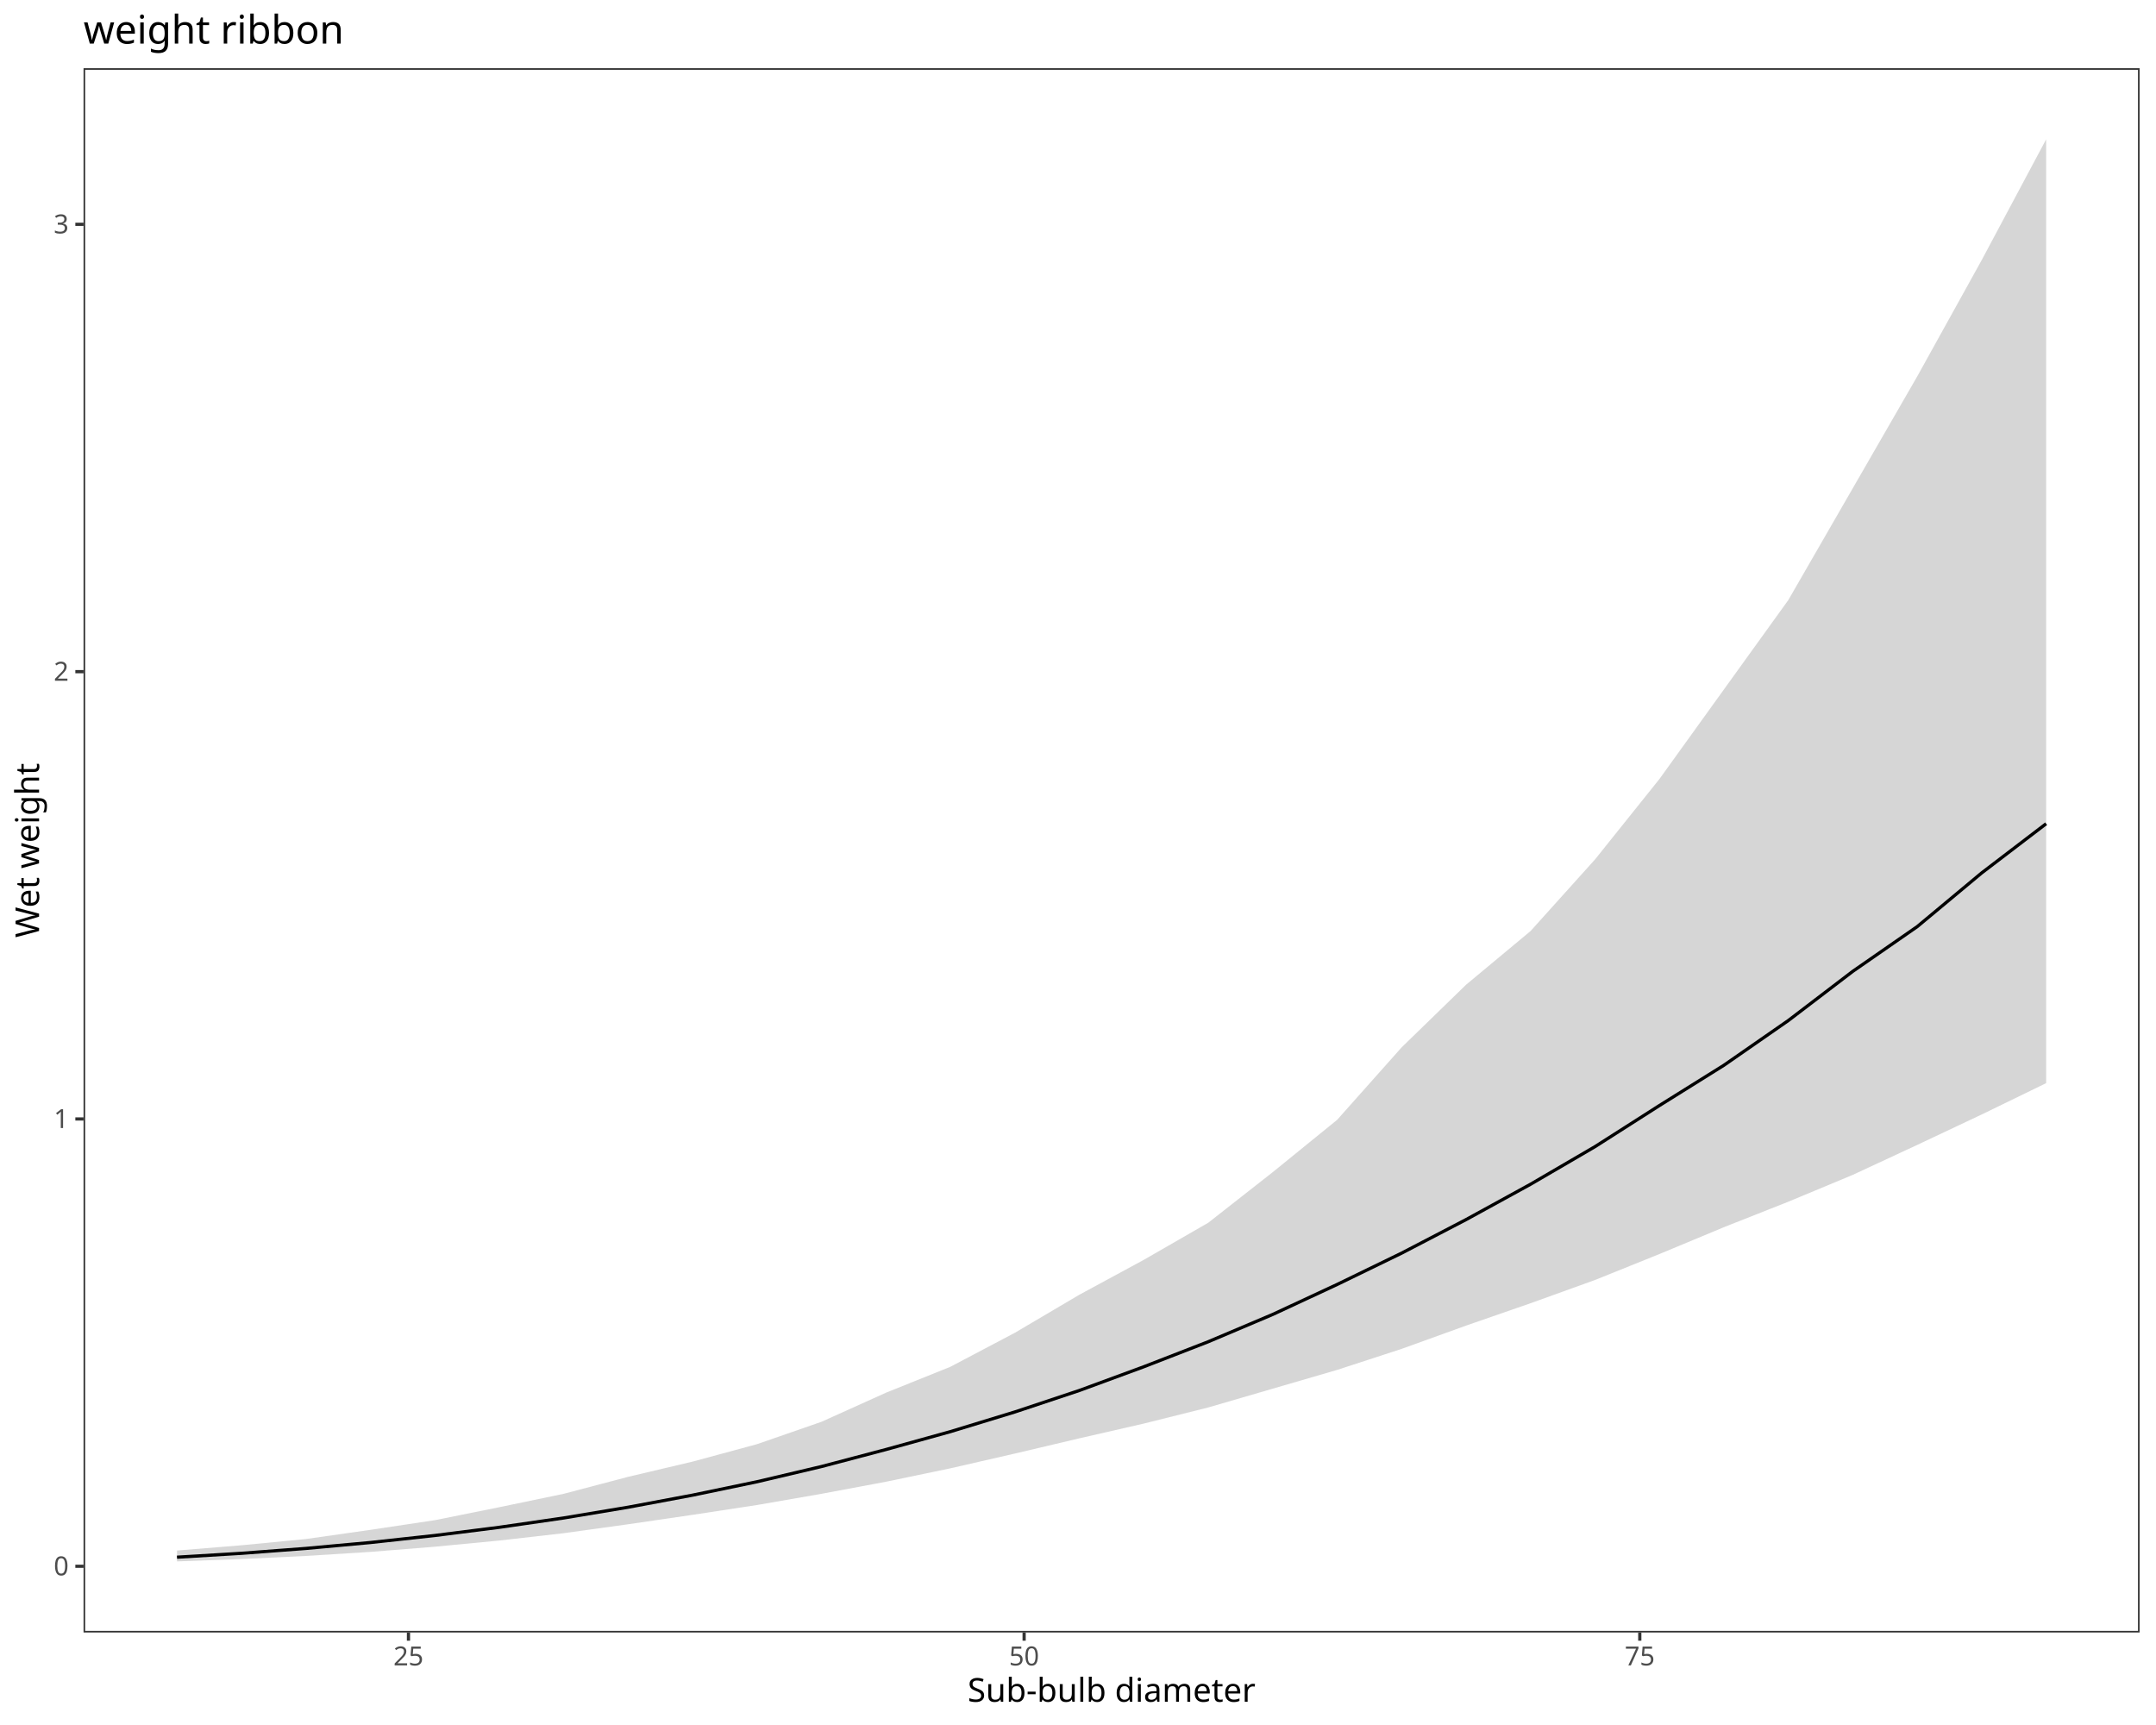
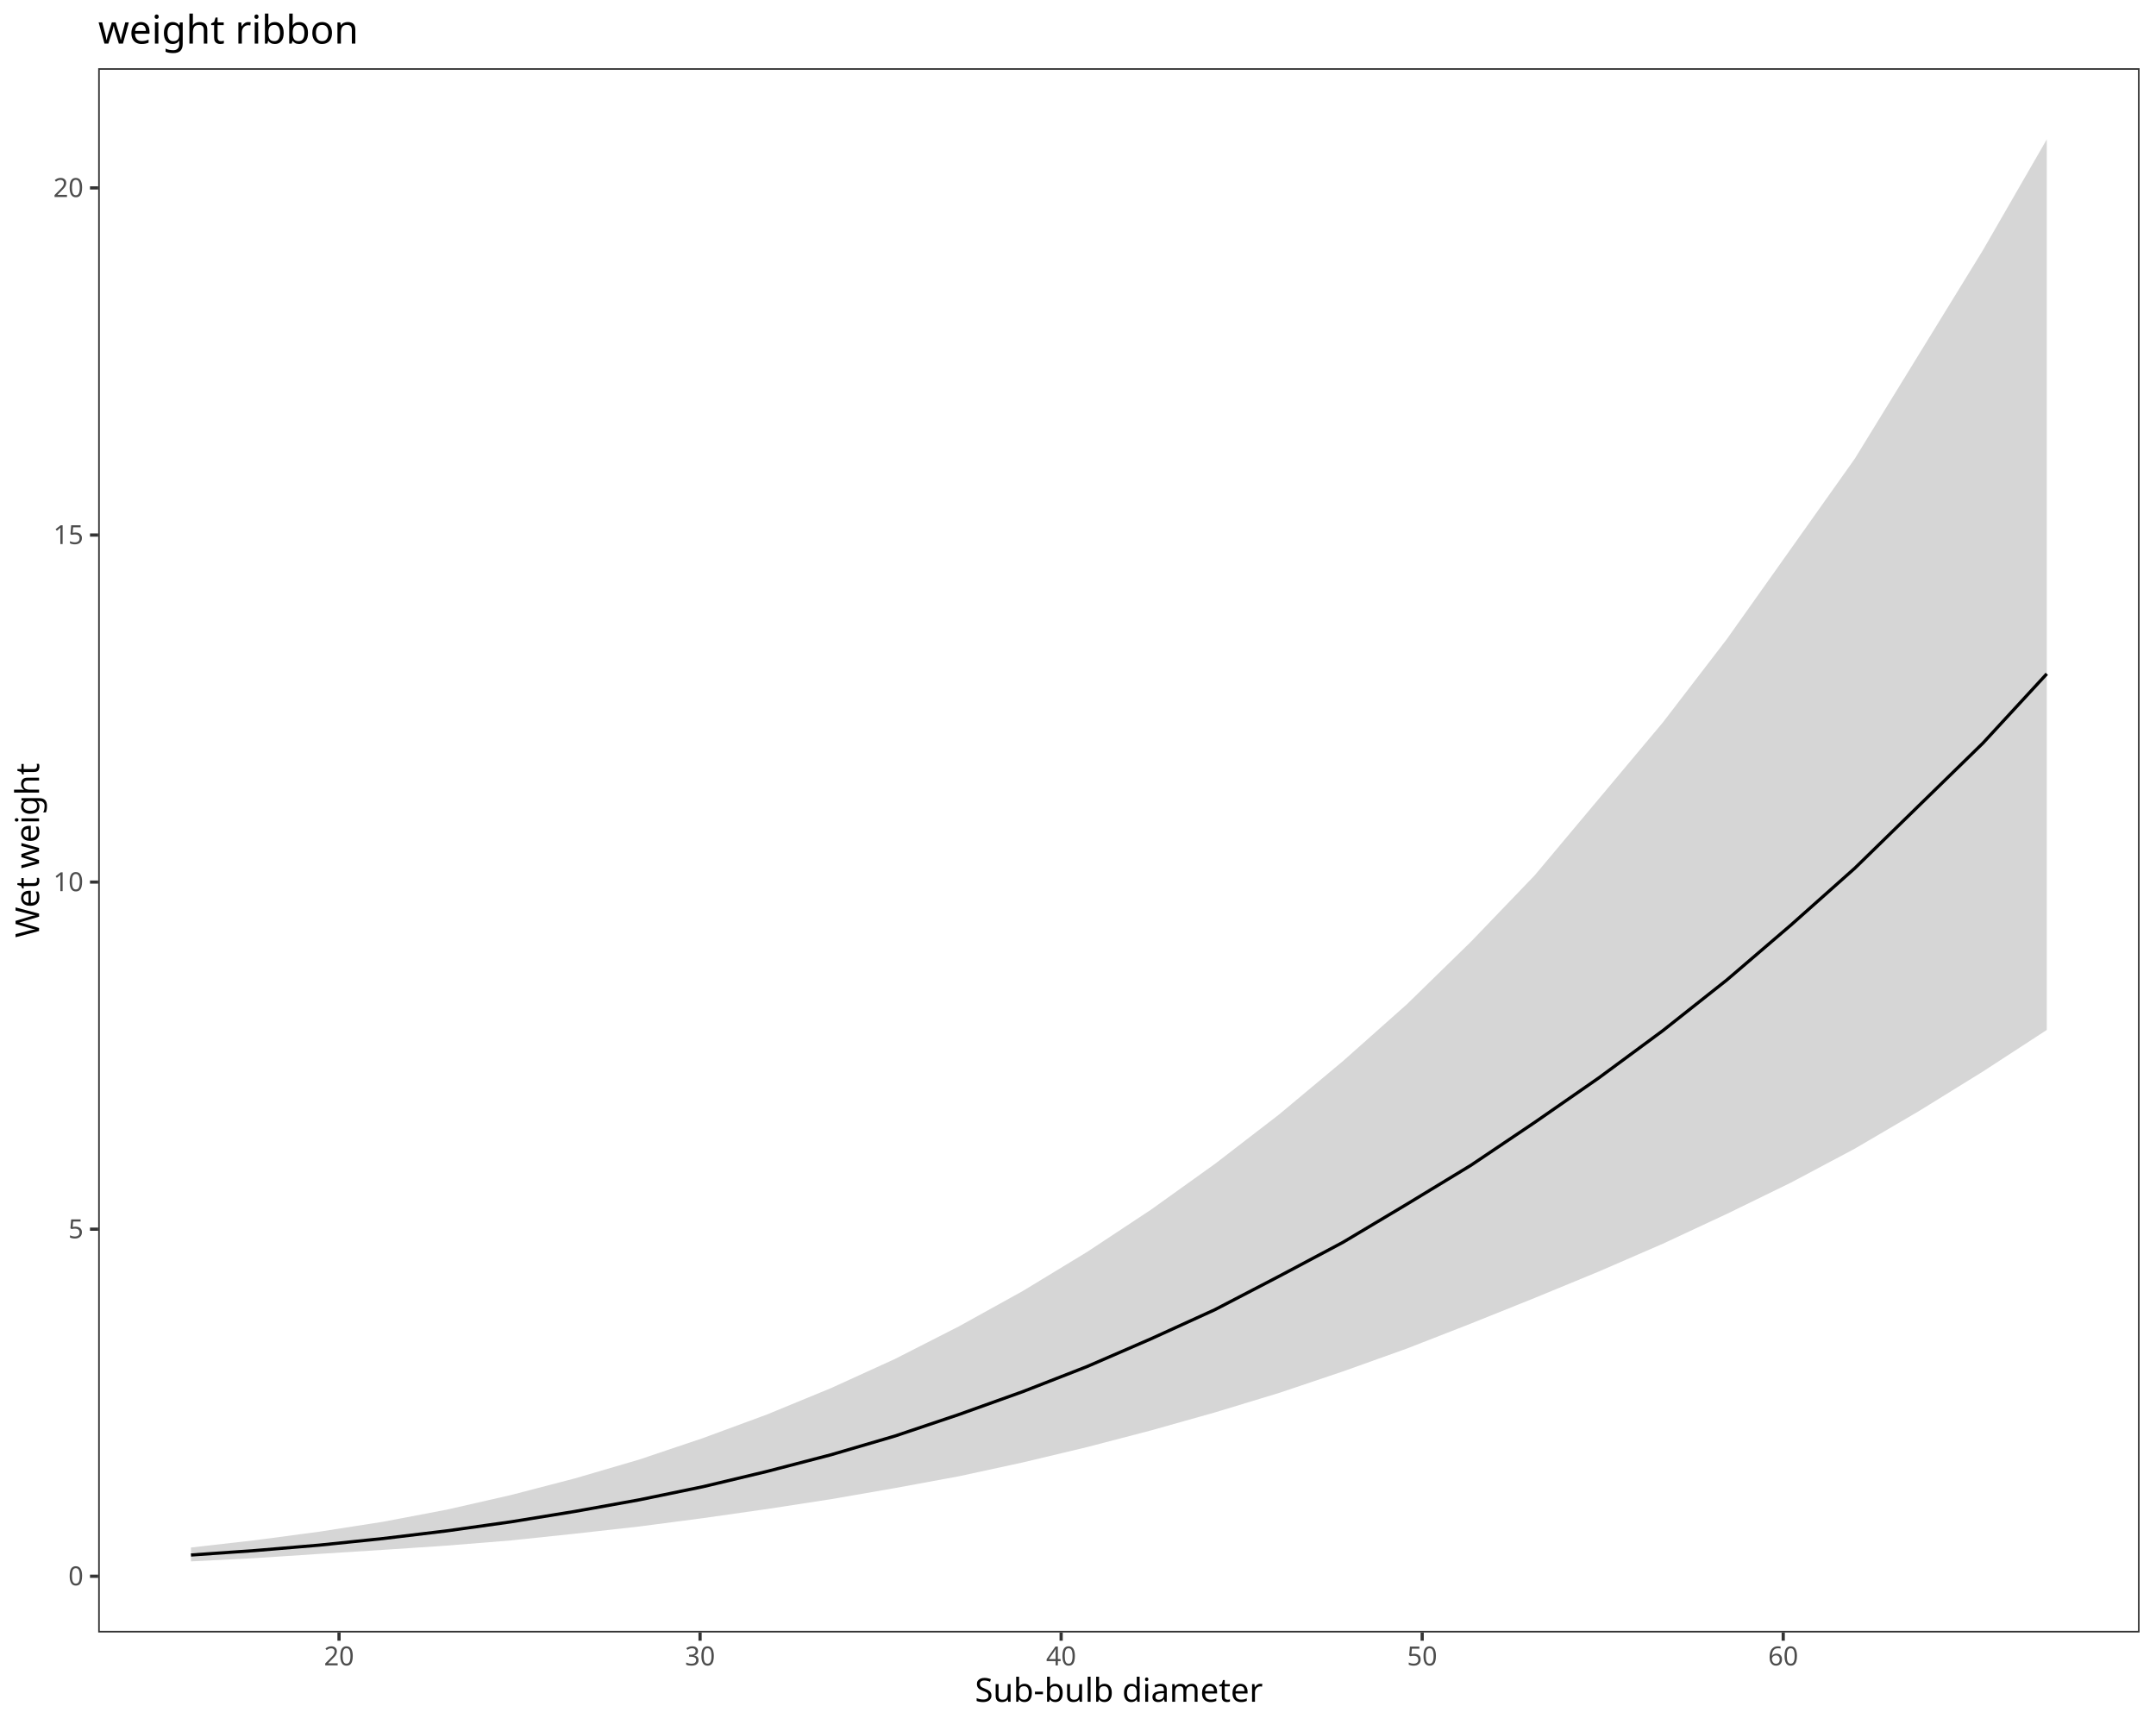
<svg xmlns="http://www.w3.org/2000/svg" class="svglite" data-engine-version="2.0" width="720.00pt" height="576.00pt" viewBox="0 0 720.00 576.00">
  <defs>
    <style type="text/css">
    .svglite line, .svglite polyline, .svglite polygon, .svglite path, .svglite rect, .svglite circle {
      fill: none;
      stroke: #000000;
      stroke-linecap: round;
      stroke-linejoin: round;
      stroke-miterlimit: 10.00;
    }
  </style>
  </defs>
  <rect width="100%" height="100%" style="stroke: none; fill: #FFFFFF;" />
  <defs>
    <clipPath id="cpMC4wMHw3MjAuMDB8MC4wMHw1NzYuMDA=">
      <rect x="0.00" y="0.00" width="720.00" height="576.00" />
    </clipPath>
  </defs>
  <g clip-path="url(#cpMC4wMHw3MjAuMDB8MC4wMHw1NzYuMDA=)">
    <rect x="0.00" y="0.00" width="720.00" height="576.00" style="stroke-width: 1.07; stroke: #FFFFFF; fill: #FFFFFF;" />
  </g>
  <defs>
-     <clipPath id="cpMjcuOTB8NzE0LjUyfDIyLjc4fDU0NS4xMQ==">
-       <rect x="27.90" y="22.78" width="686.62" height="522.33" />
+     <clipPath id="cpMzIuNzl8NzE0LjUyfDIyLjc4fDU0NS4xMQ==">
+       <rect x="32.79" y="22.78" width="681.73" height="522.33" />
    </clipPath>
  </defs>
-   <g clip-path="url(#cpMjcuOTB8NzE0LjUyfDIyLjc4fDU0NS4xMQ==)">
-     <rect x="27.90" y="22.78" width="686.62" height="522.33" style="stroke-width: 1.07; stroke: none; fill: #FFFFFF;" />
-     <polygon points="59.11,517.74 80.63,515.99 102.16,513.90 123.68,510.84 145.21,507.61 166.73,503.28 188.25,498.80 209.78,493.13 231.30,488.05 252.83,482.22 274.35,474.75 295.88,465.04 317.40,456.38 338.92,445.03 360.45,432.33 381.97,420.68 403.50,408.29 425.02,391.41 446.54,373.93 468.07,349.74 489.59,328.82 511.12,310.90 532.64,287.00 554.17,260.12 575.69,230.24 597.21,200.37 618.74,163.03 640.26,125.69 661.79,86.85 683.31,46.53 683.31,361.68 661.79,372.14 640.26,382.30 618.74,392.30 597.21,401.27 575.69,409.78 554.17,418.74 532.64,427.41 511.12,435.17 489.59,442.64 468.07,450.41 446.54,457.43 425.02,463.70 403.50,469.97 381.97,475.35 360.45,480.28 338.92,485.36 317.40,490.29 295.88,494.77 274.35,498.80 252.83,502.54 231.30,505.82 209.78,508.97 188.25,511.95 166.73,514.41 145.21,516.47 123.68,518.20 102.16,519.55 80.63,520.59 59.11,521.37 " style="stroke-width: 0.00; stroke: none; stroke-linecap: butt; fill: #333333; fill-opacity: 0.20;" />
-     <polyline points="59.11,517.74 80.63,515.99 102.16,513.90 123.68,510.84 145.21,507.61 166.73,503.28 188.25,498.80 209.78,493.13 231.30,488.05 252.83,482.22 274.35,474.75 295.88,465.04 317.40,456.38 338.92,445.03 360.45,432.33 381.97,420.68 403.50,408.29 425.02,391.41 446.54,373.93 468.07,349.74 489.59,328.82 511.12,310.90 532.64,287.00 554.17,260.12 575.69,230.24 597.21,200.37 618.74,163.03 640.26,125.69 661.79,86.85 683.31,46.53 " style="stroke-width: 1.07; stroke: none; stroke-linecap: butt;" />
-     <polyline points="683.31,361.68 661.79,372.14 640.26,382.30 618.74,392.30 597.21,401.27 575.69,409.78 554.17,418.74 532.64,427.41 511.12,435.17 489.59,442.64 468.07,450.41 446.54,457.43 425.02,463.70 403.50,469.97 381.97,475.35 360.45,480.28 338.92,485.36 317.40,490.29 295.88,494.77 274.35,498.80 252.83,502.54 231.30,505.82 209.78,508.97 188.25,511.95 166.73,514.41 145.21,516.47 123.68,518.20 102.16,519.55 80.63,520.59 59.11,521.37 " style="stroke-width: 1.07; stroke: none; stroke-linecap: butt;" />
-     <polyline points="59.11,519.97 80.63,518.67 102.16,517.04 123.68,515.07 145.21,512.72 166.73,509.99 188.25,506.87 209.78,503.28 231.30,499.25 252.83,494.77 274.35,489.69 295.88,484.01 317.40,478.04 338.92,471.47 360.45,464.30 381.97,456.38 403.50,448.02 425.02,438.91 446.54,428.90 468.07,418.44 489.59,407.24 511.12,395.44 532.64,382.89 554.17,369.15 575.69,355.71 597.21,340.77 618.74,324.34 640.26,309.41 661.79,291.48 683.31,275.05 " style="stroke-width: 1.07; stroke-linecap: butt;" />
-     <rect x="27.90" y="22.78" width="686.62" height="522.33" style="stroke-width: 1.07; stroke: #333333;" />
+   <g clip-path="url(#cpMzIuNzl8NzE0LjUyfDIyLjc4fDU0NS4xMQ==)">
+     <rect x="32.79" y="22.78" width="681.73" height="522.33" style="stroke-width: 1.07; stroke: none; fill: #FFFFFF;" />
+     <polygon points="63.78,516.73 85.15,514.30 106.52,511.47 127.89,508.14 149.26,504.08 170.63,499.21 192.01,493.65 213.38,487.39 234.75,480.20 256.12,472.32 277.49,463.52 298.86,453.78 320.23,442.89 341.60,431.06 362.97,418.08 384.34,403.95 405.71,388.65 427.08,372.19 448.45,354.34 469.83,335.34 491.20,314.47 512.57,292.22 533.94,266.73 555.31,241.23 576.68,213.41 598.05,183.28 619.42,153.15 640.79,118.38 662.16,83.61 683.53,46.53 683.53,343.91 662.16,357.82 640.79,371.03 619.42,383.55 598.05,394.91 576.68,405.34 555.31,415.30 533.94,424.57 512.57,433.38 491.20,441.96 469.83,450.30 448.45,457.95 427.08,465.14 405.71,471.63 384.34,477.65 362.97,483.22 341.60,488.32 320.23,492.95 298.86,496.89 277.49,500.60 256.12,503.89 234.75,506.93 213.38,509.73 192.01,512.12 170.63,514.37 149.26,516.09 127.89,517.52 106.52,518.87 85.15,520.28 63.78,521.37 " style="stroke-width: 0.00; stroke: none; stroke-linecap: butt; fill: #333333; fill-opacity: 0.20;" />
+     <polyline points="63.78,516.73 85.15,514.30 106.52,511.47 127.89,508.14 149.26,504.08 170.63,499.21 192.01,493.65 213.38,487.39 234.75,480.20 256.12,472.32 277.49,463.52 298.86,453.78 320.23,442.89 341.60,431.06 362.97,418.08 384.34,403.95 405.71,388.65 427.08,372.19 448.45,354.34 469.83,335.34 491.20,314.47 512.57,292.22 533.94,266.73 555.31,241.23 576.68,213.41 598.05,183.28 619.42,153.15 640.79,118.38 662.16,83.61 683.53,46.53 " style="stroke-width: 1.07; stroke: none; stroke-linecap: butt;" />
+     <polyline points="683.53,343.91 662.16,357.82 640.79,371.03 619.42,383.55 598.05,394.91 576.68,405.34 555.31,415.30 533.94,424.57 512.57,433.38 491.20,441.96 469.83,450.30 448.45,457.95 427.08,465.14 405.71,471.63 384.34,477.65 362.97,483.22 341.60,488.32 320.23,492.95 298.86,496.89 277.49,500.60 256.12,503.89 234.75,506.93 213.38,509.73 192.01,512.12 170.63,514.37 149.26,516.09 127.89,517.52 106.52,518.87 85.15,520.28 63.78,521.37 " style="stroke-width: 1.07; stroke: none; stroke-linecap: butt;" />
+     <polyline points="63.78,519.24 85.15,517.75 106.52,515.95 127.89,513.74 149.26,511.17 170.63,508.16 192.01,504.68 213.38,500.83 234.75,496.43 256.12,491.33 277.49,485.77 298.86,479.51 320.23,472.32 341.60,464.67 362.97,456.33 384.34,447.06 405.71,437.32 427.08,426.20 448.45,414.84 469.83,402.09 491.20,389.11 512.57,374.74 533.94,359.91 555.31,344.14 576.68,327.22 598.05,308.91 619.42,289.90 640.79,269.04 662.16,248.18 683.53,225.00 " style="stroke-width: 1.07; stroke-linecap: butt;" />
+     <rect x="32.79" y="22.78" width="681.73" height="522.33" style="stroke-width: 1.07; stroke: #333333;" />
  </g>
  <g clip-path="url(#cpMC4wMHw3MjAuMDB8MC4wMHw1NzYuMDA=)">
-     <text x="22.97" y="526.03" text-anchor="end" style="font-size: 8.80px; fill: #4D4D4D; font-family: sans;" textLength="4.89px" lengthAdjust="spacingAndGlyphs">0</text>
-     <text x="22.97" y="376.66" text-anchor="end" style="font-size: 8.80px; fill: #4D4D4D; font-family: sans;" textLength="4.89px" lengthAdjust="spacingAndGlyphs">1</text>
-     <text x="22.97" y="227.30" text-anchor="end" style="font-size: 8.80px; fill: #4D4D4D; font-family: sans;" textLength="4.89px" lengthAdjust="spacingAndGlyphs">2</text>
-     <text x="22.97" y="77.93" text-anchor="end" style="font-size: 8.80px; fill: #4D4D4D; font-family: sans;" textLength="4.89px" lengthAdjust="spacingAndGlyphs">3</text>
-     <polyline points="25.16,523.00 27.90,523.00 " style="stroke-width: 1.07; stroke: #333333; stroke-linecap: butt;" />
-     <polyline points="25.16,373.63 27.90,373.63 " style="stroke-width: 1.07; stroke: #333333; stroke-linecap: butt;" />
-     <polyline points="25.16,224.27 27.90,224.27 " style="stroke-width: 1.07; stroke: #333333; stroke-linecap: butt;" />
-     <polyline points="25.16,74.90 27.90,74.90 " style="stroke-width: 1.07; stroke: #333333; stroke-linecap: butt;" />
-     <polyline points="136.41,547.85 136.41,545.11 " style="stroke-width: 1.07; stroke: #333333; stroke-linecap: butt;" />
-     <polyline points="342.01,547.85 342.01,545.11 " style="stroke-width: 1.07; stroke: #333333; stroke-linecap: butt;" />
-     <polyline points="547.61,547.85 547.61,545.11 " style="stroke-width: 1.07; stroke: #333333; stroke-linecap: butt;" />
-     <text x="136.41" y="556.10" text-anchor="middle" style="font-size: 8.80px; fill: #4D4D4D; font-family: sans;" textLength="9.79px" lengthAdjust="spacingAndGlyphs">25</text>
-     <text x="342.01" y="556.10" text-anchor="middle" style="font-size: 8.80px; fill: #4D4D4D; font-family: sans;" textLength="9.79px" lengthAdjust="spacingAndGlyphs">50</text>
-     <text x="547.61" y="556.10" text-anchor="middle" style="font-size: 8.80px; fill: #4D4D4D; font-family: sans;" textLength="9.79px" lengthAdjust="spacingAndGlyphs">75</text>
-     <text x="371.21" y="568.24" text-anchor="middle" style="font-size: 11.00px; font-family: sans;" textLength="89.89px" lengthAdjust="spacingAndGlyphs">Sub-bulb diameter</text>
+     <text x="27.86" y="529.36" text-anchor="end" style="font-size: 8.80px; fill: #4D4D4D; font-family: sans;" textLength="4.89px" lengthAdjust="spacingAndGlyphs">0</text>
+     <text x="27.86" y="413.46" text-anchor="end" style="font-size: 8.80px; fill: #4D4D4D; font-family: sans;" textLength="4.89px" lengthAdjust="spacingAndGlyphs">5</text>
+     <text x="27.86" y="297.57" text-anchor="end" style="font-size: 8.80px; fill: #4D4D4D; font-family: sans;" textLength="9.79px" lengthAdjust="spacingAndGlyphs">10</text>
+     <text x="27.86" y="181.67" text-anchor="end" style="font-size: 8.80px; fill: #4D4D4D; font-family: sans;" textLength="9.79px" lengthAdjust="spacingAndGlyphs">15</text>
+     <text x="27.86" y="65.78" text-anchor="end" style="font-size: 8.80px; fill: #4D4D4D; font-family: sans;" textLength="9.79px" lengthAdjust="spacingAndGlyphs">20</text>
+     <polyline points="30.05,526.33 32.79,526.33 " style="stroke-width: 1.07; stroke: #333333; stroke-linecap: butt;" />
+     <polyline points="30.05,410.44 32.79,410.44 " style="stroke-width: 1.07; stroke: #333333; stroke-linecap: butt;" />
+     <polyline points="30.05,294.54 32.79,294.54 " style="stroke-width: 1.07; stroke: #333333; stroke-linecap: butt;" />
+     <polyline points="30.05,178.65 32.79,178.65 " style="stroke-width: 1.07; stroke: #333333; stroke-linecap: butt;" />
+     <polyline points="30.05,62.75 32.79,62.75 " style="stroke-width: 1.07; stroke: #333333; stroke-linecap: butt;" />
+     <polyline points="113.22,547.85 113.22,545.11 " style="stroke-width: 1.07; stroke: #333333; stroke-linecap: butt;" />
+     <polyline points="233.79,547.85 233.79,545.11 " style="stroke-width: 1.07; stroke: #333333; stroke-linecap: butt;" />
+     <polyline points="354.37,547.85 354.37,545.11 " style="stroke-width: 1.07; stroke: #333333; stroke-linecap: butt;" />
+     <polyline points="474.94,547.85 474.94,545.11 " style="stroke-width: 1.07; stroke: #333333; stroke-linecap: butt;" />
+     <polyline points="595.51,547.85 595.51,545.11 " style="stroke-width: 1.07; stroke: #333333; stroke-linecap: butt;" />
+     <text x="113.22" y="556.10" text-anchor="middle" style="font-size: 8.80px; fill: #4D4D4D; font-family: sans;" textLength="9.79px" lengthAdjust="spacingAndGlyphs">20</text>
+     <text x="233.79" y="556.10" text-anchor="middle" style="font-size: 8.80px; fill: #4D4D4D; font-family: sans;" textLength="9.79px" lengthAdjust="spacingAndGlyphs">30</text>
+     <text x="354.37" y="556.10" text-anchor="middle" style="font-size: 8.80px; fill: #4D4D4D; font-family: sans;" textLength="9.79px" lengthAdjust="spacingAndGlyphs">40</text>
+     <text x="474.94" y="556.10" text-anchor="middle" style="font-size: 8.80px; fill: #4D4D4D; font-family: sans;" textLength="9.79px" lengthAdjust="spacingAndGlyphs">50</text>
+     <text x="595.51" y="556.10" text-anchor="middle" style="font-size: 8.80px; fill: #4D4D4D; font-family: sans;" textLength="9.79px" lengthAdjust="spacingAndGlyphs">60</text>
+     <text x="373.66" y="568.24" text-anchor="middle" style="font-size: 11.00px; font-family: sans;" textLength="89.89px" lengthAdjust="spacingAndGlyphs">Sub-bulb diameter</text>
    <text transform="translate(13.05,283.95) rotate(-90)" text-anchor="middle" style="font-size: 11.00px; font-family: sans;" textLength="54.41px" lengthAdjust="spacingAndGlyphs">Wet weight</text>
-     <text x="27.90" y="14.56" style="font-size: 13.20px; font-family: sans;" textLength="78.52px" lengthAdjust="spacingAndGlyphs">weight ribbon</text>
+     <text x="32.79" y="14.56" style="font-size: 13.20px; font-family: sans;" textLength="78.52px" lengthAdjust="spacingAndGlyphs">weight ribbon</text>
  </g>
</svg>
